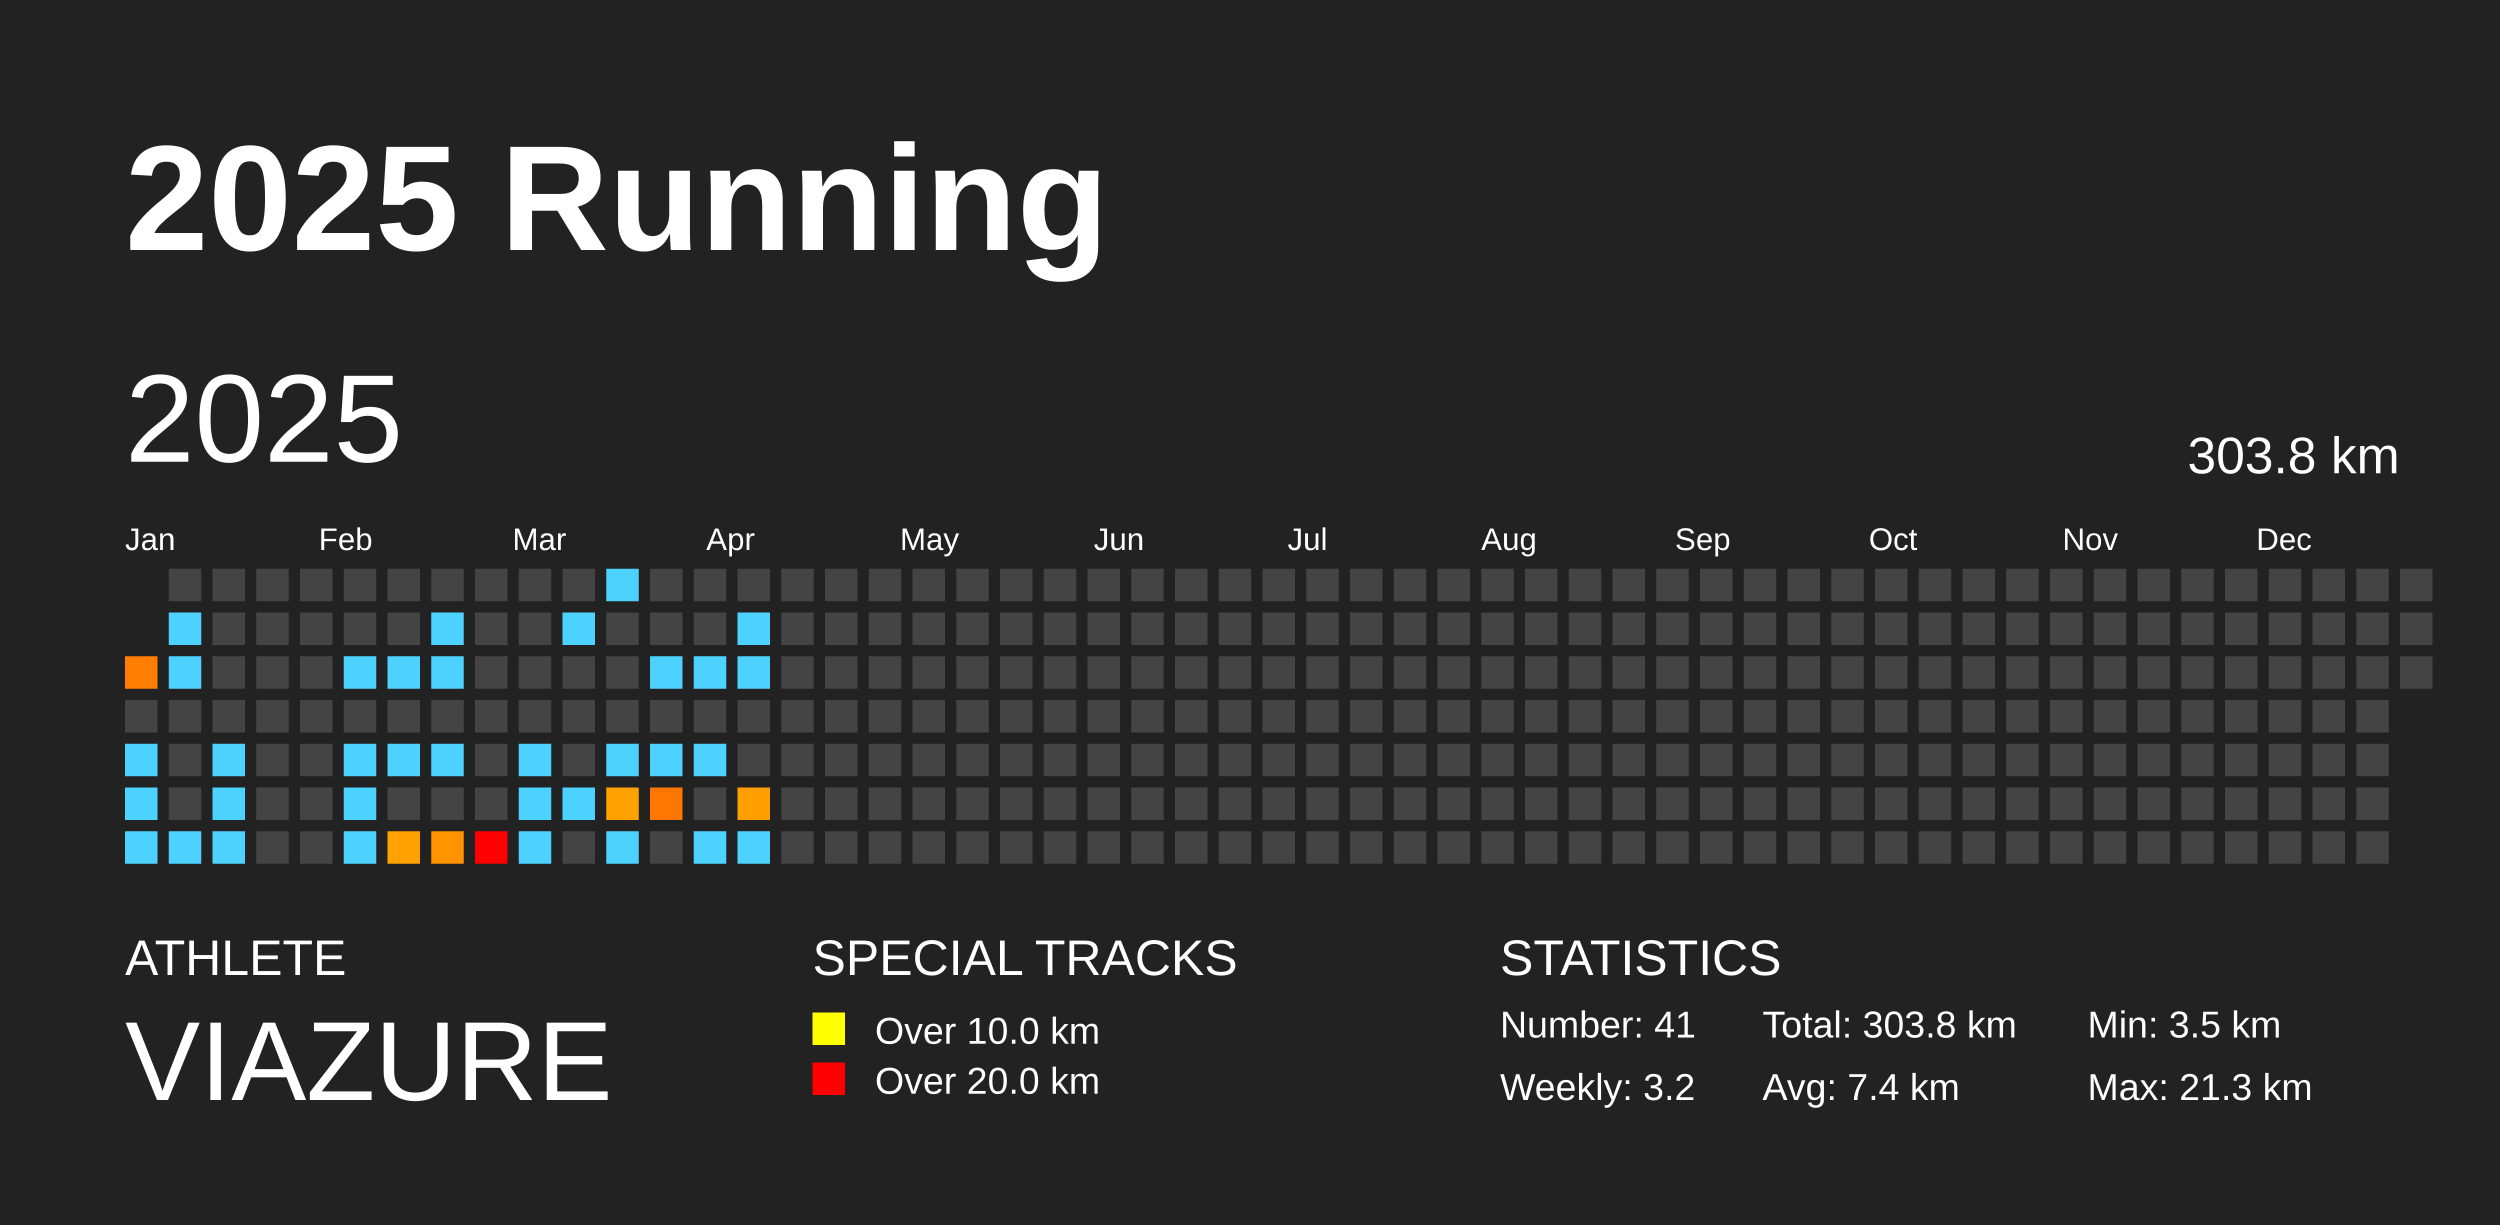
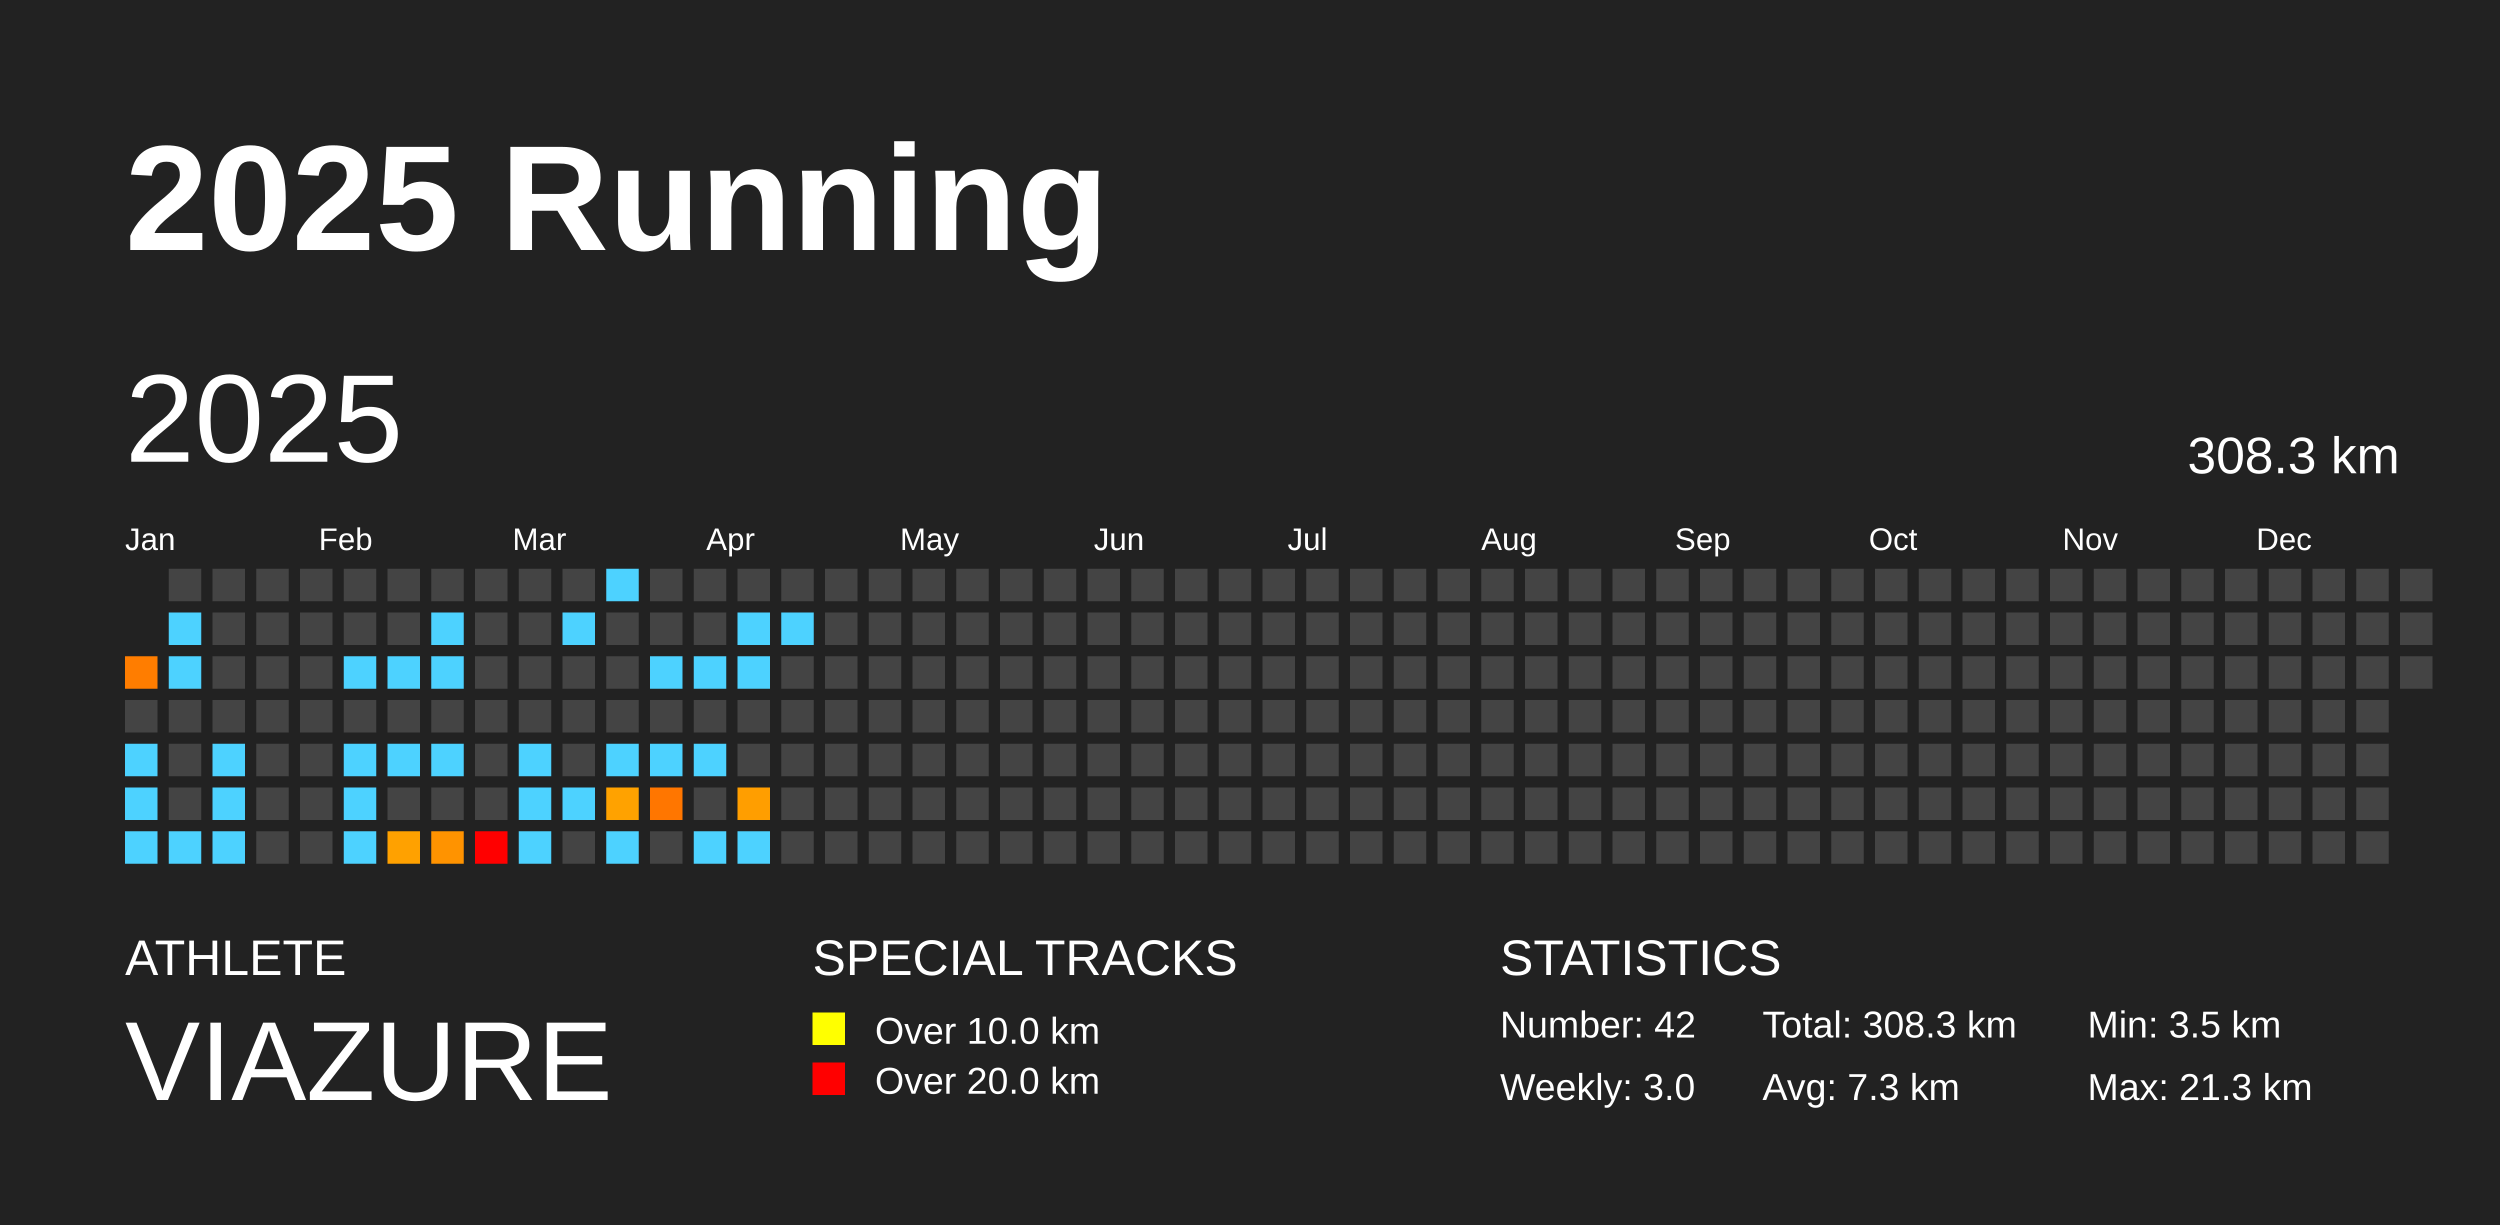
<svg xmlns="http://www.w3.org/2000/svg" baseProfile="full" height="98mm" version="1.1" viewBox="0,0,200,98" width="200mm">
  <defs />
  <rect fill="#222222" height="98" width="200" x="0" y="0" />
  <text fill="#FFFFFF" style="font-size:12px; font-family:Arial; font-weight:bold;" x="10" y="20">2025 Running</text>
  <text fill="#FFFFFF" style="font-size:4px; font-family:Arial" x="10" y="78">ATHLETE</text>
  <text fill="#FFFFFF" style="font-size:9px; font-family:Arial" x="10" y="88">VIAZURE</text>
  <text fill="#FFFFFF" style="font-size:4px; font-family:Arial" x="65" y="78">SPECIAL TRACKS</text>
  <rect fill="yellow" height="2.6" width="2.6" x="65" y="81" />
  <text fill="#FFFFFF" style="font-size:3px; font-family:Arial" x="70" y="83.5">Over 10.0 km</text>
  <rect fill="red" height="2.6" width="2.6" x="65" y="85" />
  <text fill="#FFFFFF" style="font-size:3px; font-family:Arial" x="70" y="87.5">Over 20.0 km</text>
  <text fill="#FFFFFF" style="font-size:4px; font-family:Arial" x="120" y="78">STATISTICS</text>
-   <text fill="#FFFFFF" style="font-size:3px; font-family:Arial" x="120" y="83">Number: 41</text>
-   <text fill="#FFFFFF" style="font-size:3px; font-family:Arial" x="120" y="88">Weekly: 3.2</text>
-   <text fill="#FFFFFF" style="font-size:3px; font-family:Arial" x="141" y="83">Total: 303.8 km</text>
-   <text fill="#FFFFFF" style="font-size:3px; font-family:Arial" x="141" y="88">Avg: 7.4 km</text>
+   <text fill="#FFFFFF" style="font-size:3px; font-family:Arial" x="120" y="83">Number: 42</text>
+   <text fill="#FFFFFF" style="font-size:3px; font-family:Arial" x="120" y="88">Weekly: 3.0</text>
+   <text fill="#FFFFFF" style="font-size:3px; font-family:Arial" x="141" y="83">Total: 308.3 km</text>
+   <text fill="#FFFFFF" style="font-size:3px; font-family:Arial" x="141" y="88">Avg: 7.3 km</text>
  <text fill="#FFFFFF" style="font-size:3px; font-family:Arial" x="167" y="83">Min: 3.5 km</text>
  <text fill="#FFFFFF" style="font-size:3px; font-family:Arial" x="167" y="88">Max: 21.3 km</text>
  <text dominant-baseline="hanging" fill="#FFFFFF" style="font-size:10.0px; font-family:Arial;" x="10" y="30">2025</text>
-   <text dominant-baseline="hanging" fill="#FFFFFF" style="font-size:4.125px; font-family:Arial;" x="175" y="35">303.8 km</text>
+   <text dominant-baseline="hanging" fill="#FFFFFF" style="font-size:4.125px; font-family:Arial;" x="175" y="35">308.3 km</text>
  <text fill="#FFFFFF" style="font-size:2.5px; font-family:Arial" x="10.0" y="44">Jan</text>
  <text fill="#FFFFFF" style="font-size:2.5px; font-family:Arial" x="25.5" y="44">Feb</text>
  <text fill="#FFFFFF" style="font-size:2.5px; font-family:Arial" x="41.0" y="44">Mar</text>
  <text fill="#FFFFFF" style="font-size:2.5px; font-family:Arial" x="56.5" y="44">Apr</text>
  <text fill="#FFFFFF" style="font-size:2.5px; font-family:Arial" x="72.0" y="44">May</text>
  <text fill="#FFFFFF" style="font-size:2.5px; font-family:Arial" x="87.5" y="44">Jun</text>
  <text fill="#FFFFFF" style="font-size:2.5px; font-family:Arial" x="103.0" y="44">Jul</text>
  <text fill="#FFFFFF" style="font-size:2.5px; font-family:Arial" x="118.5" y="44">Aug</text>
  <text fill="#FFFFFF" style="font-size:2.5px; font-family:Arial" x="134.0" y="44">Sep</text>
  <text fill="#FFFFFF" style="font-size:2.5px; font-family:Arial" x="149.5" y="44">Oct</text>
  <text fill="#FFFFFF" style="font-size:2.5px; font-family:Arial" x="165.0" y="44">Nov</text>
  <text fill="#FFFFFF" style="font-size:2.5px; font-family:Arial" x="180.5" y="44">Dec</text>
  <rect fill="#ff7d00" height="2.6" width="2.6" x="10.0" y="52.5" />
  <rect fill="#444444" height="2.6" width="2.6" x="10.0" y="56.0" />
  <rect fill="#4dd2ff" height="2.6" width="2.6" x="10.0" y="59.5" />
  <rect fill="#4dd2ff" height="2.6" width="2.6" x="10.0" y="63.0" />
  <rect fill="#4dd2ff" height="2.6" width="2.6" x="10.0" y="66.5" />
  <rect fill="#444444" height="2.6" width="2.6" x="13.5" y="45.5" />
  <rect fill="#4dd2ff" height="2.6" width="2.6" x="13.5" y="49.0" />
  <rect fill="#4dd2ff" height="2.6" width="2.6" x="13.5" y="52.5" />
  <rect fill="#444444" height="2.6" width="2.6" x="13.5" y="56.0" />
  <rect fill="#444444" height="2.6" width="2.6" x="13.5" y="59.5" />
  <rect fill="#444444" height="2.6" width="2.6" x="13.5" y="63.0" />
  <rect fill="#4dd2ff" height="2.6" width="2.6" x="13.5" y="66.5" />
  <rect fill="#444444" height="2.6" width="2.6" x="17.0" y="45.5" />
  <rect fill="#444444" height="2.6" width="2.6" x="17.0" y="49.0" />
  <rect fill="#444444" height="2.6" width="2.6" x="17.0" y="52.5" />
  <rect fill="#444444" height="2.6" width="2.6" x="17.0" y="56.0" />
  <rect fill="#4dd2ff" height="2.6" width="2.6" x="17.0" y="59.5" />
  <rect fill="#4dd2ff" height="2.6" width="2.6" x="17.0" y="63.0" />
  <rect fill="#4dd2ff" height="2.6" width="2.6" x="17.0" y="66.5" />
  <rect fill="#444444" height="2.6" width="2.6" x="20.5" y="45.5" />
  <rect fill="#444444" height="2.6" width="2.6" x="20.5" y="49.0" />
  <rect fill="#444444" height="2.6" width="2.6" x="20.5" y="52.5" />
  <rect fill="#444444" height="2.6" width="2.6" x="20.5" y="56.0" />
  <rect fill="#444444" height="2.6" width="2.6" x="20.5" y="59.5" />
  <rect fill="#444444" height="2.6" width="2.6" x="20.5" y="63.0" />
  <rect fill="#444444" height="2.6" width="2.6" x="20.5" y="66.5" />
  <rect fill="#444444" height="2.6" width="2.6" x="24.0" y="45.5" />
  <rect fill="#444444" height="2.6" width="2.6" x="24.0" y="49.0" />
  <rect fill="#444444" height="2.6" width="2.6" x="24.0" y="52.5" />
  <rect fill="#444444" height="2.6" width="2.6" x="24.0" y="56.0" />
  <rect fill="#444444" height="2.6" width="2.6" x="24.0" y="59.5" />
  <rect fill="#444444" height="2.6" width="2.6" x="24.0" y="63.0" />
  <rect fill="#444444" height="2.6" width="2.6" x="24.0" y="66.5" />
  <rect fill="#444444" height="2.6" width="2.6" x="27.5" y="45.5" />
  <rect fill="#444444" height="2.6" width="2.6" x="27.5" y="49.0" />
  <rect fill="#4dd2ff" height="2.6" width="2.6" x="27.5" y="52.5" />
  <rect fill="#444444" height="2.6" width="2.6" x="27.5" y="56.0" />
  <rect fill="#4dd2ff" height="2.6" width="2.6" x="27.5" y="59.5" />
  <rect fill="#4dd2ff" height="2.6" width="2.6" x="27.5" y="63.0" />
  <rect fill="#4dd2ff" height="2.6" width="2.6" x="27.5" y="66.5" />
  <rect fill="#444444" height="2.6" width="2.6" x="31.0" y="45.5" />
  <rect fill="#444444" height="2.6" width="2.6" x="31.0" y="49.0" />
  <rect fill="#4dd2ff" height="2.6" width="2.6" x="31.0" y="52.5" />
  <rect fill="#444444" height="2.6" width="2.6" x="31.0" y="56.0" />
  <rect fill="#4dd2ff" height="2.6" width="2.6" x="31.0" y="59.5" />
  <rect fill="#444444" height="2.6" width="2.6" x="31.0" y="63.0" />
  <rect fill="#ffa100" height="2.6" width="2.6" x="31.0" y="66.5" />
  <rect fill="#444444" height="2.6" width="2.6" x="34.5" y="45.5" />
  <rect fill="#4dd2ff" height="2.6" width="2.6" x="34.5" y="49.0" />
  <rect fill="#4dd2ff" height="2.6" width="2.6" x="34.5" y="52.5" />
  <rect fill="#444444" height="2.6" width="2.6" x="34.5" y="56.0" />
  <rect fill="#4dd2ff" height="2.6" width="2.6" x="34.5" y="59.5" />
  <rect fill="#444444" height="2.6" width="2.6" x="34.5" y="63.0" />
  <rect fill="#ff9300" height="2.6" width="2.6" x="34.5" y="66.5" />
  <rect fill="#444444" height="2.6" width="2.6" x="38.0" y="45.5" />
  <rect fill="#444444" height="2.6" width="2.6" x="38.0" y="49.0" />
  <rect fill="#444444" height="2.6" width="2.6" x="38.0" y="52.5" />
  <rect fill="#444444" height="2.6" width="2.6" x="38.0" y="56.0" />
  <rect fill="#444444" height="2.6" width="2.6" x="38.0" y="59.5" />
  <rect fill="#444444" height="2.6" width="2.6" x="38.0" y="63.0" />
  <rect fill="red" height="2.6" width="2.6" x="38.0" y="66.5" />
  <rect fill="#444444" height="2.6" width="2.6" x="41.5" y="45.5" />
  <rect fill="#444444" height="2.6" width="2.6" x="41.5" y="49.0" />
  <rect fill="#444444" height="2.6" width="2.6" x="41.5" y="52.5" />
  <rect fill="#444444" height="2.6" width="2.6" x="41.5" y="56.0" />
  <rect fill="#4dd2ff" height="2.6" width="2.6" x="41.5" y="59.5" />
  <rect fill="#4dd2ff" height="2.6" width="2.6" x="41.5" y="63.0" />
  <rect fill="#4dd2ff" height="2.6" width="2.6" x="41.5" y="66.5" />
  <rect fill="#444444" height="2.6" width="2.6" x="45.0" y="45.5" />
  <rect fill="#4dd2ff" height="2.6" width="2.6" x="45.0" y="49.0" />
  <rect fill="#444444" height="2.6" width="2.6" x="45.0" y="52.5" />
  <rect fill="#444444" height="2.6" width="2.6" x="45.0" y="56.0" />
  <rect fill="#444444" height="2.6" width="2.6" x="45.0" y="59.5" />
  <rect fill="#4dd2ff" height="2.6" width="2.6" x="45.0" y="63.0" />
  <rect fill="#444444" height="2.6" width="2.6" x="45.0" y="66.5" />
  <rect fill="#4dd2ff" height="2.6" width="2.6" x="48.5" y="45.5" />
  <rect fill="#444444" height="2.6" width="2.6" x="48.5" y="49.0" />
  <rect fill="#444444" height="2.6" width="2.6" x="48.5" y="52.5" />
  <rect fill="#444444" height="2.6" width="2.6" x="48.5" y="56.0" />
  <rect fill="#4dd2ff" height="2.6" width="2.6" x="48.5" y="59.5" />
  <rect fill="#ffa200" height="2.6" width="2.6" x="48.5" y="63.0" />
  <rect fill="#4dd2ff" height="2.6" width="2.6" x="48.5" y="66.5" />
  <rect fill="#444444" height="2.6" width="2.6" x="52.0" y="45.5" />
  <rect fill="#444444" height="2.6" width="2.6" x="52.0" y="49.0" />
  <rect fill="#4dd2ff" height="2.6" width="2.6" x="52.0" y="52.5" />
  <rect fill="#444444" height="2.6" width="2.6" x="52.0" y="56.0" />
  <rect fill="#4dd2ff" height="2.6" width="2.6" x="52.0" y="59.5" />
  <rect fill="#ff7600" height="2.6" width="2.6" x="52.0" y="63.0" />
  <rect fill="#444444" height="2.6" width="2.6" x="52.0" y="66.5" />
  <rect fill="#444444" height="2.6" width="2.6" x="55.5" y="45.5" />
  <rect fill="#444444" height="2.6" width="2.6" x="55.5" y="49.0" />
  <rect fill="#4dd2ff" height="2.6" width="2.6" x="55.5" y="52.5" />
  <rect fill="#444444" height="2.6" width="2.6" x="55.5" y="56.0" />
  <rect fill="#4dd2ff" height="2.6" width="2.6" x="55.5" y="59.5" />
  <rect fill="#444444" height="2.6" width="2.6" x="55.5" y="63.0" />
  <rect fill="#4dd2ff" height="2.6" width="2.6" x="55.5" y="66.5" />
  <rect fill="#444444" height="2.6" width="2.6" x="59.0" y="45.5" />
  <rect fill="#4dd2ff" height="2.6" width="2.6" x="59.0" y="49.0" />
  <rect fill="#4dd2ff" height="2.6" width="2.6" x="59.0" y="52.5" />
  <rect fill="#444444" height="2.6" width="2.6" x="59.0" y="56.0" />
  <rect fill="#444444" height="2.6" width="2.6" x="59.0" y="59.5" />
  <rect fill="#ff9e00" height="2.6" width="2.6" x="59.0" y="63.0" />
  <rect fill="#4dd2ff" height="2.6" width="2.6" x="59.0" y="66.5" />
  <rect fill="#444444" height="2.6" width="2.6" x="62.5" y="45.5" />
-   <rect fill="#444444" height="2.6" width="2.6" x="62.5" y="49.0" />
+   <rect fill="#4dd2ff" height="2.6" width="2.6" x="62.5" y="49.0" />
  <rect fill="#444444" height="2.6" width="2.6" x="62.5" y="52.5" />
  <rect fill="#444444" height="2.6" width="2.6" x="62.5" y="56.0" />
  <rect fill="#444444" height="2.6" width="2.6" x="62.5" y="59.5" />
  <rect fill="#444444" height="2.6" width="2.6" x="62.5" y="63.0" />
  <rect fill="#444444" height="2.6" width="2.6" x="62.5" y="66.5" />
  <rect fill="#444444" height="2.6" width="2.6" x="66.0" y="45.5" />
  <rect fill="#444444" height="2.6" width="2.6" x="66.0" y="49.0" />
  <rect fill="#444444" height="2.6" width="2.6" x="66.0" y="52.5" />
  <rect fill="#444444" height="2.6" width="2.6" x="66.0" y="56.0" />
  <rect fill="#444444" height="2.6" width="2.6" x="66.0" y="59.5" />
  <rect fill="#444444" height="2.6" width="2.6" x="66.0" y="63.0" />
  <rect fill="#444444" height="2.6" width="2.6" x="66.0" y="66.5" />
  <rect fill="#444444" height="2.6" width="2.6" x="69.5" y="45.5" />
  <rect fill="#444444" height="2.6" width="2.6" x="69.5" y="49.0" />
  <rect fill="#444444" height="2.6" width="2.6" x="69.5" y="52.5" />
  <rect fill="#444444" height="2.6" width="2.6" x="69.5" y="56.0" />
  <rect fill="#444444" height="2.6" width="2.6" x="69.5" y="59.5" />
  <rect fill="#444444" height="2.6" width="2.6" x="69.5" y="63.0" />
  <rect fill="#444444" height="2.6" width="2.6" x="69.5" y="66.5" />
  <rect fill="#444444" height="2.6" width="2.6" x="73.0" y="45.5" />
  <rect fill="#444444" height="2.6" width="2.6" x="73.0" y="49.0" />
  <rect fill="#444444" height="2.6" width="2.6" x="73.0" y="52.5" />
  <rect fill="#444444" height="2.6" width="2.6" x="73.0" y="56.0" />
  <rect fill="#444444" height="2.6" width="2.6" x="73.0" y="59.5" />
  <rect fill="#444444" height="2.6" width="2.6" x="73.0" y="63.0" />
  <rect fill="#444444" height="2.6" width="2.6" x="73.0" y="66.5" />
  <rect fill="#444444" height="2.6" width="2.6" x="76.5" y="45.5" />
  <rect fill="#444444" height="2.6" width="2.6" x="76.5" y="49.0" />
  <rect fill="#444444" height="2.6" width="2.6" x="76.5" y="52.5" />
  <rect fill="#444444" height="2.6" width="2.6" x="76.5" y="56.0" />
  <rect fill="#444444" height="2.6" width="2.6" x="76.5" y="59.5" />
  <rect fill="#444444" height="2.6" width="2.6" x="76.5" y="63.0" />
  <rect fill="#444444" height="2.6" width="2.6" x="76.5" y="66.5" />
  <rect fill="#444444" height="2.6" width="2.6" x="80.0" y="45.5" />
  <rect fill="#444444" height="2.6" width="2.6" x="80.0" y="49.0" />
  <rect fill="#444444" height="2.6" width="2.6" x="80.0" y="52.5" />
  <rect fill="#444444" height="2.6" width="2.6" x="80.0" y="56.0" />
  <rect fill="#444444" height="2.6" width="2.6" x="80.0" y="59.5" />
  <rect fill="#444444" height="2.6" width="2.6" x="80.0" y="63.0" />
  <rect fill="#444444" height="2.6" width="2.6" x="80.0" y="66.5" />
  <rect fill="#444444" height="2.6" width="2.6" x="83.5" y="45.5" />
  <rect fill="#444444" height="2.6" width="2.6" x="83.5" y="49.0" />
  <rect fill="#444444" height="2.6" width="2.6" x="83.5" y="52.5" />
  <rect fill="#444444" height="2.6" width="2.6" x="83.5" y="56.0" />
  <rect fill="#444444" height="2.6" width="2.6" x="83.5" y="59.5" />
  <rect fill="#444444" height="2.6" width="2.6" x="83.5" y="63.0" />
  <rect fill="#444444" height="2.6" width="2.6" x="83.5" y="66.5" />
  <rect fill="#444444" height="2.6" width="2.6" x="87.0" y="45.5" />
  <rect fill="#444444" height="2.6" width="2.6" x="87.0" y="49.0" />
  <rect fill="#444444" height="2.6" width="2.6" x="87.0" y="52.5" />
  <rect fill="#444444" height="2.6" width="2.6" x="87.0" y="56.0" />
  <rect fill="#444444" height="2.6" width="2.6" x="87.0" y="59.5" />
  <rect fill="#444444" height="2.6" width="2.6" x="87.0" y="63.0" />
  <rect fill="#444444" height="2.6" width="2.6" x="87.0" y="66.5" />
  <rect fill="#444444" height="2.6" width="2.6" x="90.5" y="45.5" />
  <rect fill="#444444" height="2.6" width="2.6" x="90.5" y="49.0" />
  <rect fill="#444444" height="2.6" width="2.6" x="90.5" y="52.5" />
  <rect fill="#444444" height="2.6" width="2.6" x="90.5" y="56.0" />
  <rect fill="#444444" height="2.6" width="2.6" x="90.5" y="59.5" />
  <rect fill="#444444" height="2.6" width="2.6" x="90.5" y="63.0" />
  <rect fill="#444444" height="2.6" width="2.6" x="90.5" y="66.5" />
  <rect fill="#444444" height="2.6" width="2.6" x="94.0" y="45.5" />
  <rect fill="#444444" height="2.6" width="2.6" x="94.0" y="49.0" />
  <rect fill="#444444" height="2.6" width="2.6" x="94.0" y="52.5" />
  <rect fill="#444444" height="2.6" width="2.6" x="94.0" y="56.0" />
  <rect fill="#444444" height="2.6" width="2.6" x="94.0" y="59.5" />
  <rect fill="#444444" height="2.6" width="2.6" x="94.0" y="63.0" />
  <rect fill="#444444" height="2.6" width="2.6" x="94.0" y="66.5" />
  <rect fill="#444444" height="2.6" width="2.6" x="97.5" y="45.5" />
  <rect fill="#444444" height="2.6" width="2.6" x="97.5" y="49.0" />
  <rect fill="#444444" height="2.6" width="2.6" x="97.5" y="52.5" />
  <rect fill="#444444" height="2.6" width="2.6" x="97.5" y="56.0" />
  <rect fill="#444444" height="2.6" width="2.6" x="97.5" y="59.5" />
  <rect fill="#444444" height="2.6" width="2.6" x="97.5" y="63.0" />
  <rect fill="#444444" height="2.6" width="2.6" x="97.5" y="66.5" />
  <rect fill="#444444" height="2.6" width="2.6" x="101.0" y="45.5" />
  <rect fill="#444444" height="2.6" width="2.6" x="101.0" y="49.0" />
  <rect fill="#444444" height="2.6" width="2.6" x="101.0" y="52.5" />
  <rect fill="#444444" height="2.6" width="2.6" x="101.0" y="56.0" />
  <rect fill="#444444" height="2.6" width="2.6" x="101.0" y="59.5" />
  <rect fill="#444444" height="2.6" width="2.6" x="101.0" y="63.0" />
  <rect fill="#444444" height="2.6" width="2.6" x="101.0" y="66.5" />
  <rect fill="#444444" height="2.6" width="2.6" x="104.5" y="45.5" />
  <rect fill="#444444" height="2.6" width="2.6" x="104.5" y="49.0" />
  <rect fill="#444444" height="2.6" width="2.6" x="104.5" y="52.5" />
  <rect fill="#444444" height="2.6" width="2.6" x="104.5" y="56.0" />
  <rect fill="#444444" height="2.6" width="2.6" x="104.5" y="59.5" />
  <rect fill="#444444" height="2.6" width="2.6" x="104.5" y="63.0" />
  <rect fill="#444444" height="2.6" width="2.6" x="104.5" y="66.5" />
  <rect fill="#444444" height="2.6" width="2.6" x="108.0" y="45.5" />
  <rect fill="#444444" height="2.6" width="2.6" x="108.0" y="49.0" />
  <rect fill="#444444" height="2.6" width="2.6" x="108.0" y="52.5" />
  <rect fill="#444444" height="2.6" width="2.6" x="108.0" y="56.0" />
  <rect fill="#444444" height="2.6" width="2.6" x="108.0" y="59.5" />
  <rect fill="#444444" height="2.6" width="2.6" x="108.0" y="63.0" />
  <rect fill="#444444" height="2.6" width="2.6" x="108.0" y="66.5" />
  <rect fill="#444444" height="2.6" width="2.6" x="111.5" y="45.5" />
  <rect fill="#444444" height="2.6" width="2.6" x="111.5" y="49.0" />
  <rect fill="#444444" height="2.6" width="2.6" x="111.5" y="52.5" />
  <rect fill="#444444" height="2.6" width="2.6" x="111.5" y="56.0" />
  <rect fill="#444444" height="2.6" width="2.6" x="111.5" y="59.5" />
  <rect fill="#444444" height="2.6" width="2.6" x="111.5" y="63.0" />
  <rect fill="#444444" height="2.6" width="2.6" x="111.5" y="66.5" />
  <rect fill="#444444" height="2.6" width="2.6" x="115.0" y="45.5" />
  <rect fill="#444444" height="2.6" width="2.6" x="115.0" y="49.0" />
  <rect fill="#444444" height="2.6" width="2.6" x="115.0" y="52.5" />
  <rect fill="#444444" height="2.6" width="2.6" x="115.0" y="56.0" />
  <rect fill="#444444" height="2.6" width="2.6" x="115.0" y="59.5" />
  <rect fill="#444444" height="2.6" width="2.6" x="115.0" y="63.0" />
  <rect fill="#444444" height="2.6" width="2.6" x="115.0" y="66.5" />
  <rect fill="#444444" height="2.6" width="2.6" x="118.5" y="45.5" />
  <rect fill="#444444" height="2.6" width="2.6" x="118.5" y="49.0" />
  <rect fill="#444444" height="2.6" width="2.6" x="118.5" y="52.5" />
  <rect fill="#444444" height="2.6" width="2.6" x="118.5" y="56.0" />
  <rect fill="#444444" height="2.6" width="2.6" x="118.5" y="59.5" />
  <rect fill="#444444" height="2.6" width="2.6" x="118.5" y="63.0" />
  <rect fill="#444444" height="2.6" width="2.6" x="118.5" y="66.5" />
  <rect fill="#444444" height="2.6" width="2.6" x="122.0" y="45.5" />
  <rect fill="#444444" height="2.6" width="2.6" x="122.0" y="49.0" />
  <rect fill="#444444" height="2.6" width="2.6" x="122.0" y="52.5" />
  <rect fill="#444444" height="2.6" width="2.6" x="122.0" y="56.0" />
  <rect fill="#444444" height="2.6" width="2.6" x="122.0" y="59.5" />
  <rect fill="#444444" height="2.6" width="2.6" x="122.0" y="63.0" />
  <rect fill="#444444" height="2.6" width="2.6" x="122.0" y="66.5" />
  <rect fill="#444444" height="2.6" width="2.6" x="125.5" y="45.5" />
  <rect fill="#444444" height="2.6" width="2.6" x="125.5" y="49.0" />
  <rect fill="#444444" height="2.6" width="2.6" x="125.5" y="52.5" />
  <rect fill="#444444" height="2.6" width="2.6" x="125.5" y="56.0" />
  <rect fill="#444444" height="2.6" width="2.6" x="125.5" y="59.5" />
  <rect fill="#444444" height="2.6" width="2.6" x="125.5" y="63.0" />
  <rect fill="#444444" height="2.6" width="2.6" x="125.5" y="66.5" />
  <rect fill="#444444" height="2.6" width="2.6" x="129.0" y="45.5" />
  <rect fill="#444444" height="2.6" width="2.6" x="129.0" y="49.0" />
  <rect fill="#444444" height="2.6" width="2.6" x="129.0" y="52.5" />
  <rect fill="#444444" height="2.6" width="2.6" x="129.0" y="56.0" />
  <rect fill="#444444" height="2.6" width="2.6" x="129.0" y="59.5" />
  <rect fill="#444444" height="2.6" width="2.6" x="129.0" y="63.0" />
  <rect fill="#444444" height="2.6" width="2.6" x="129.0" y="66.5" />
  <rect fill="#444444" height="2.6" width="2.6" x="132.5" y="45.5" />
  <rect fill="#444444" height="2.6" width="2.6" x="132.5" y="49.0" />
  <rect fill="#444444" height="2.6" width="2.6" x="132.5" y="52.5" />
  <rect fill="#444444" height="2.6" width="2.6" x="132.5" y="56.0" />
  <rect fill="#444444" height="2.6" width="2.6" x="132.5" y="59.5" />
  <rect fill="#444444" height="2.6" width="2.6" x="132.5" y="63.0" />
  <rect fill="#444444" height="2.6" width="2.6" x="132.5" y="66.5" />
  <rect fill="#444444" height="2.6" width="2.6" x="136.0" y="45.5" />
  <rect fill="#444444" height="2.6" width="2.6" x="136.0" y="49.0" />
  <rect fill="#444444" height="2.6" width="2.6" x="136.0" y="52.5" />
  <rect fill="#444444" height="2.6" width="2.6" x="136.0" y="56.0" />
  <rect fill="#444444" height="2.6" width="2.6" x="136.0" y="59.5" />
  <rect fill="#444444" height="2.6" width="2.6" x="136.0" y="63.0" />
  <rect fill="#444444" height="2.6" width="2.6" x="136.0" y="66.5" />
  <rect fill="#444444" height="2.6" width="2.6" x="139.5" y="45.5" />
  <rect fill="#444444" height="2.6" width="2.6" x="139.5" y="49.0" />
  <rect fill="#444444" height="2.6" width="2.6" x="139.5" y="52.5" />
  <rect fill="#444444" height="2.6" width="2.6" x="139.5" y="56.0" />
  <rect fill="#444444" height="2.6" width="2.6" x="139.5" y="59.5" />
  <rect fill="#444444" height="2.6" width="2.6" x="139.5" y="63.0" />
  <rect fill="#444444" height="2.6" width="2.6" x="139.5" y="66.5" />
  <rect fill="#444444" height="2.6" width="2.6" x="143.0" y="45.5" />
  <rect fill="#444444" height="2.6" width="2.6" x="143.0" y="49.0" />
  <rect fill="#444444" height="2.6" width="2.6" x="143.0" y="52.5" />
  <rect fill="#444444" height="2.6" width="2.6" x="143.0" y="56.0" />
  <rect fill="#444444" height="2.6" width="2.6" x="143.0" y="59.5" />
  <rect fill="#444444" height="2.6" width="2.6" x="143.0" y="63.0" />
  <rect fill="#444444" height="2.6" width="2.6" x="143.0" y="66.5" />
  <rect fill="#444444" height="2.6" width="2.6" x="146.5" y="45.5" />
  <rect fill="#444444" height="2.6" width="2.6" x="146.5" y="49.0" />
  <rect fill="#444444" height="2.6" width="2.6" x="146.5" y="52.5" />
  <rect fill="#444444" height="2.6" width="2.6" x="146.5" y="56.0" />
  <rect fill="#444444" height="2.6" width="2.6" x="146.5" y="59.5" />
  <rect fill="#444444" height="2.6" width="2.6" x="146.5" y="63.0" />
  <rect fill="#444444" height="2.6" width="2.6" x="146.5" y="66.5" />
  <rect fill="#444444" height="2.6" width="2.6" x="150.0" y="45.5" />
  <rect fill="#444444" height="2.6" width="2.6" x="150.0" y="49.0" />
  <rect fill="#444444" height="2.6" width="2.6" x="150.0" y="52.5" />
  <rect fill="#444444" height="2.6" width="2.6" x="150.0" y="56.0" />
  <rect fill="#444444" height="2.6" width="2.6" x="150.0" y="59.5" />
  <rect fill="#444444" height="2.6" width="2.6" x="150.0" y="63.0" />
  <rect fill="#444444" height="2.6" width="2.6" x="150.0" y="66.5" />
  <rect fill="#444444" height="2.6" width="2.6" x="153.5" y="45.5" />
  <rect fill="#444444" height="2.6" width="2.6" x="153.5" y="49.0" />
  <rect fill="#444444" height="2.6" width="2.6" x="153.5" y="52.5" />
  <rect fill="#444444" height="2.6" width="2.6" x="153.5" y="56.0" />
  <rect fill="#444444" height="2.6" width="2.6" x="153.5" y="59.5" />
  <rect fill="#444444" height="2.6" width="2.6" x="153.5" y="63.0" />
  <rect fill="#444444" height="2.6" width="2.6" x="153.5" y="66.5" />
  <rect fill="#444444" height="2.6" width="2.6" x="157.0" y="45.5" />
  <rect fill="#444444" height="2.6" width="2.6" x="157.0" y="49.0" />
  <rect fill="#444444" height="2.6" width="2.6" x="157.0" y="52.5" />
  <rect fill="#444444" height="2.6" width="2.6" x="157.0" y="56.0" />
  <rect fill="#444444" height="2.6" width="2.6" x="157.0" y="59.5" />
  <rect fill="#444444" height="2.6" width="2.6" x="157.0" y="63.0" />
  <rect fill="#444444" height="2.6" width="2.6" x="157.0" y="66.5" />
  <rect fill="#444444" height="2.6" width="2.6" x="160.5" y="45.5" />
  <rect fill="#444444" height="2.6" width="2.6" x="160.5" y="49.0" />
  <rect fill="#444444" height="2.6" width="2.6" x="160.5" y="52.5" />
  <rect fill="#444444" height="2.6" width="2.6" x="160.5" y="56.0" />
  <rect fill="#444444" height="2.6" width="2.6" x="160.5" y="59.5" />
  <rect fill="#444444" height="2.6" width="2.6" x="160.5" y="63.0" />
  <rect fill="#444444" height="2.6" width="2.6" x="160.5" y="66.5" />
  <rect fill="#444444" height="2.6" width="2.6" x="164.0" y="45.5" />
  <rect fill="#444444" height="2.6" width="2.6" x="164.0" y="49.0" />
  <rect fill="#444444" height="2.6" width="2.6" x="164.0" y="52.5" />
  <rect fill="#444444" height="2.6" width="2.6" x="164.0" y="56.0" />
  <rect fill="#444444" height="2.6" width="2.6" x="164.0" y="59.5" />
  <rect fill="#444444" height="2.6" width="2.6" x="164.0" y="63.0" />
  <rect fill="#444444" height="2.6" width="2.6" x="164.0" y="66.5" />
  <rect fill="#444444" height="2.6" width="2.6" x="167.5" y="45.5" />
  <rect fill="#444444" height="2.6" width="2.6" x="167.5" y="49.0" />
  <rect fill="#444444" height="2.6" width="2.6" x="167.5" y="52.5" />
  <rect fill="#444444" height="2.6" width="2.6" x="167.5" y="56.0" />
  <rect fill="#444444" height="2.6" width="2.6" x="167.5" y="59.5" />
  <rect fill="#444444" height="2.6" width="2.6" x="167.5" y="63.0" />
  <rect fill="#444444" height="2.6" width="2.6" x="167.5" y="66.5" />
  <rect fill="#444444" height="2.6" width="2.6" x="171.0" y="45.5" />
  <rect fill="#444444" height="2.6" width="2.6" x="171.0" y="49.0" />
  <rect fill="#444444" height="2.6" width="2.6" x="171.0" y="52.5" />
  <rect fill="#444444" height="2.6" width="2.6" x="171.0" y="56.0" />
  <rect fill="#444444" height="2.6" width="2.6" x="171.0" y="59.5" />
  <rect fill="#444444" height="2.6" width="2.6" x="171.0" y="63.0" />
  <rect fill="#444444" height="2.6" width="2.6" x="171.0" y="66.5" />
  <rect fill="#444444" height="2.6" width="2.6" x="174.5" y="45.5" />
  <rect fill="#444444" height="2.6" width="2.6" x="174.5" y="49.0" />
  <rect fill="#444444" height="2.6" width="2.6" x="174.5" y="52.5" />
  <rect fill="#444444" height="2.6" width="2.6" x="174.5" y="56.0" />
  <rect fill="#444444" height="2.6" width="2.6" x="174.5" y="59.5" />
  <rect fill="#444444" height="2.6" width="2.6" x="174.5" y="63.0" />
  <rect fill="#444444" height="2.6" width="2.6" x="174.5" y="66.5" />
  <rect fill="#444444" height="2.6" width="2.6" x="178.0" y="45.5" />
  <rect fill="#444444" height="2.6" width="2.6" x="178.0" y="49.0" />
  <rect fill="#444444" height="2.6" width="2.6" x="178.0" y="52.5" />
  <rect fill="#444444" height="2.6" width="2.6" x="178.0" y="56.0" />
  <rect fill="#444444" height="2.6" width="2.6" x="178.0" y="59.5" />
  <rect fill="#444444" height="2.6" width="2.6" x="178.0" y="63.0" />
  <rect fill="#444444" height="2.6" width="2.6" x="178.0" y="66.5" />
  <rect fill="#444444" height="2.6" width="2.6" x="181.5" y="45.5" />
  <rect fill="#444444" height="2.6" width="2.6" x="181.5" y="49.0" />
  <rect fill="#444444" height="2.6" width="2.6" x="181.5" y="52.5" />
  <rect fill="#444444" height="2.6" width="2.6" x="181.5" y="56.0" />
  <rect fill="#444444" height="2.6" width="2.6" x="181.5" y="59.5" />
  <rect fill="#444444" height="2.6" width="2.6" x="181.5" y="63.0" />
  <rect fill="#444444" height="2.6" width="2.6" x="181.5" y="66.5" />
  <rect fill="#444444" height="2.6" width="2.6" x="185.0" y="45.5" />
  <rect fill="#444444" height="2.6" width="2.6" x="185.0" y="49.0" />
  <rect fill="#444444" height="2.6" width="2.6" x="185.0" y="52.5" />
  <rect fill="#444444" height="2.6" width="2.6" x="185.0" y="56.0" />
  <rect fill="#444444" height="2.6" width="2.6" x="185.0" y="59.5" />
  <rect fill="#444444" height="2.6" width="2.6" x="185.0" y="63.0" />
  <rect fill="#444444" height="2.6" width="2.6" x="185.0" y="66.5" />
  <rect fill="#444444" height="2.6" width="2.6" x="188.5" y="45.5" />
  <rect fill="#444444" height="2.6" width="2.6" x="188.5" y="49.0" />
  <rect fill="#444444" height="2.6" width="2.6" x="188.5" y="52.5" />
  <rect fill="#444444" height="2.6" width="2.6" x="188.5" y="56.0" />
  <rect fill="#444444" height="2.6" width="2.6" x="188.5" y="59.5" />
  <rect fill="#444444" height="2.6" width="2.6" x="188.5" y="63.0" />
  <rect fill="#444444" height="2.6" width="2.6" x="188.5" y="66.5" />
  <rect fill="#444444" height="2.6" width="2.6" x="192.0" y="45.5" />
  <rect fill="#444444" height="2.6" width="2.6" x="192.0" y="49.0" />
  <rect fill="#444444" height="2.6" width="2.6" x="192.0" y="52.5" />
</svg>
